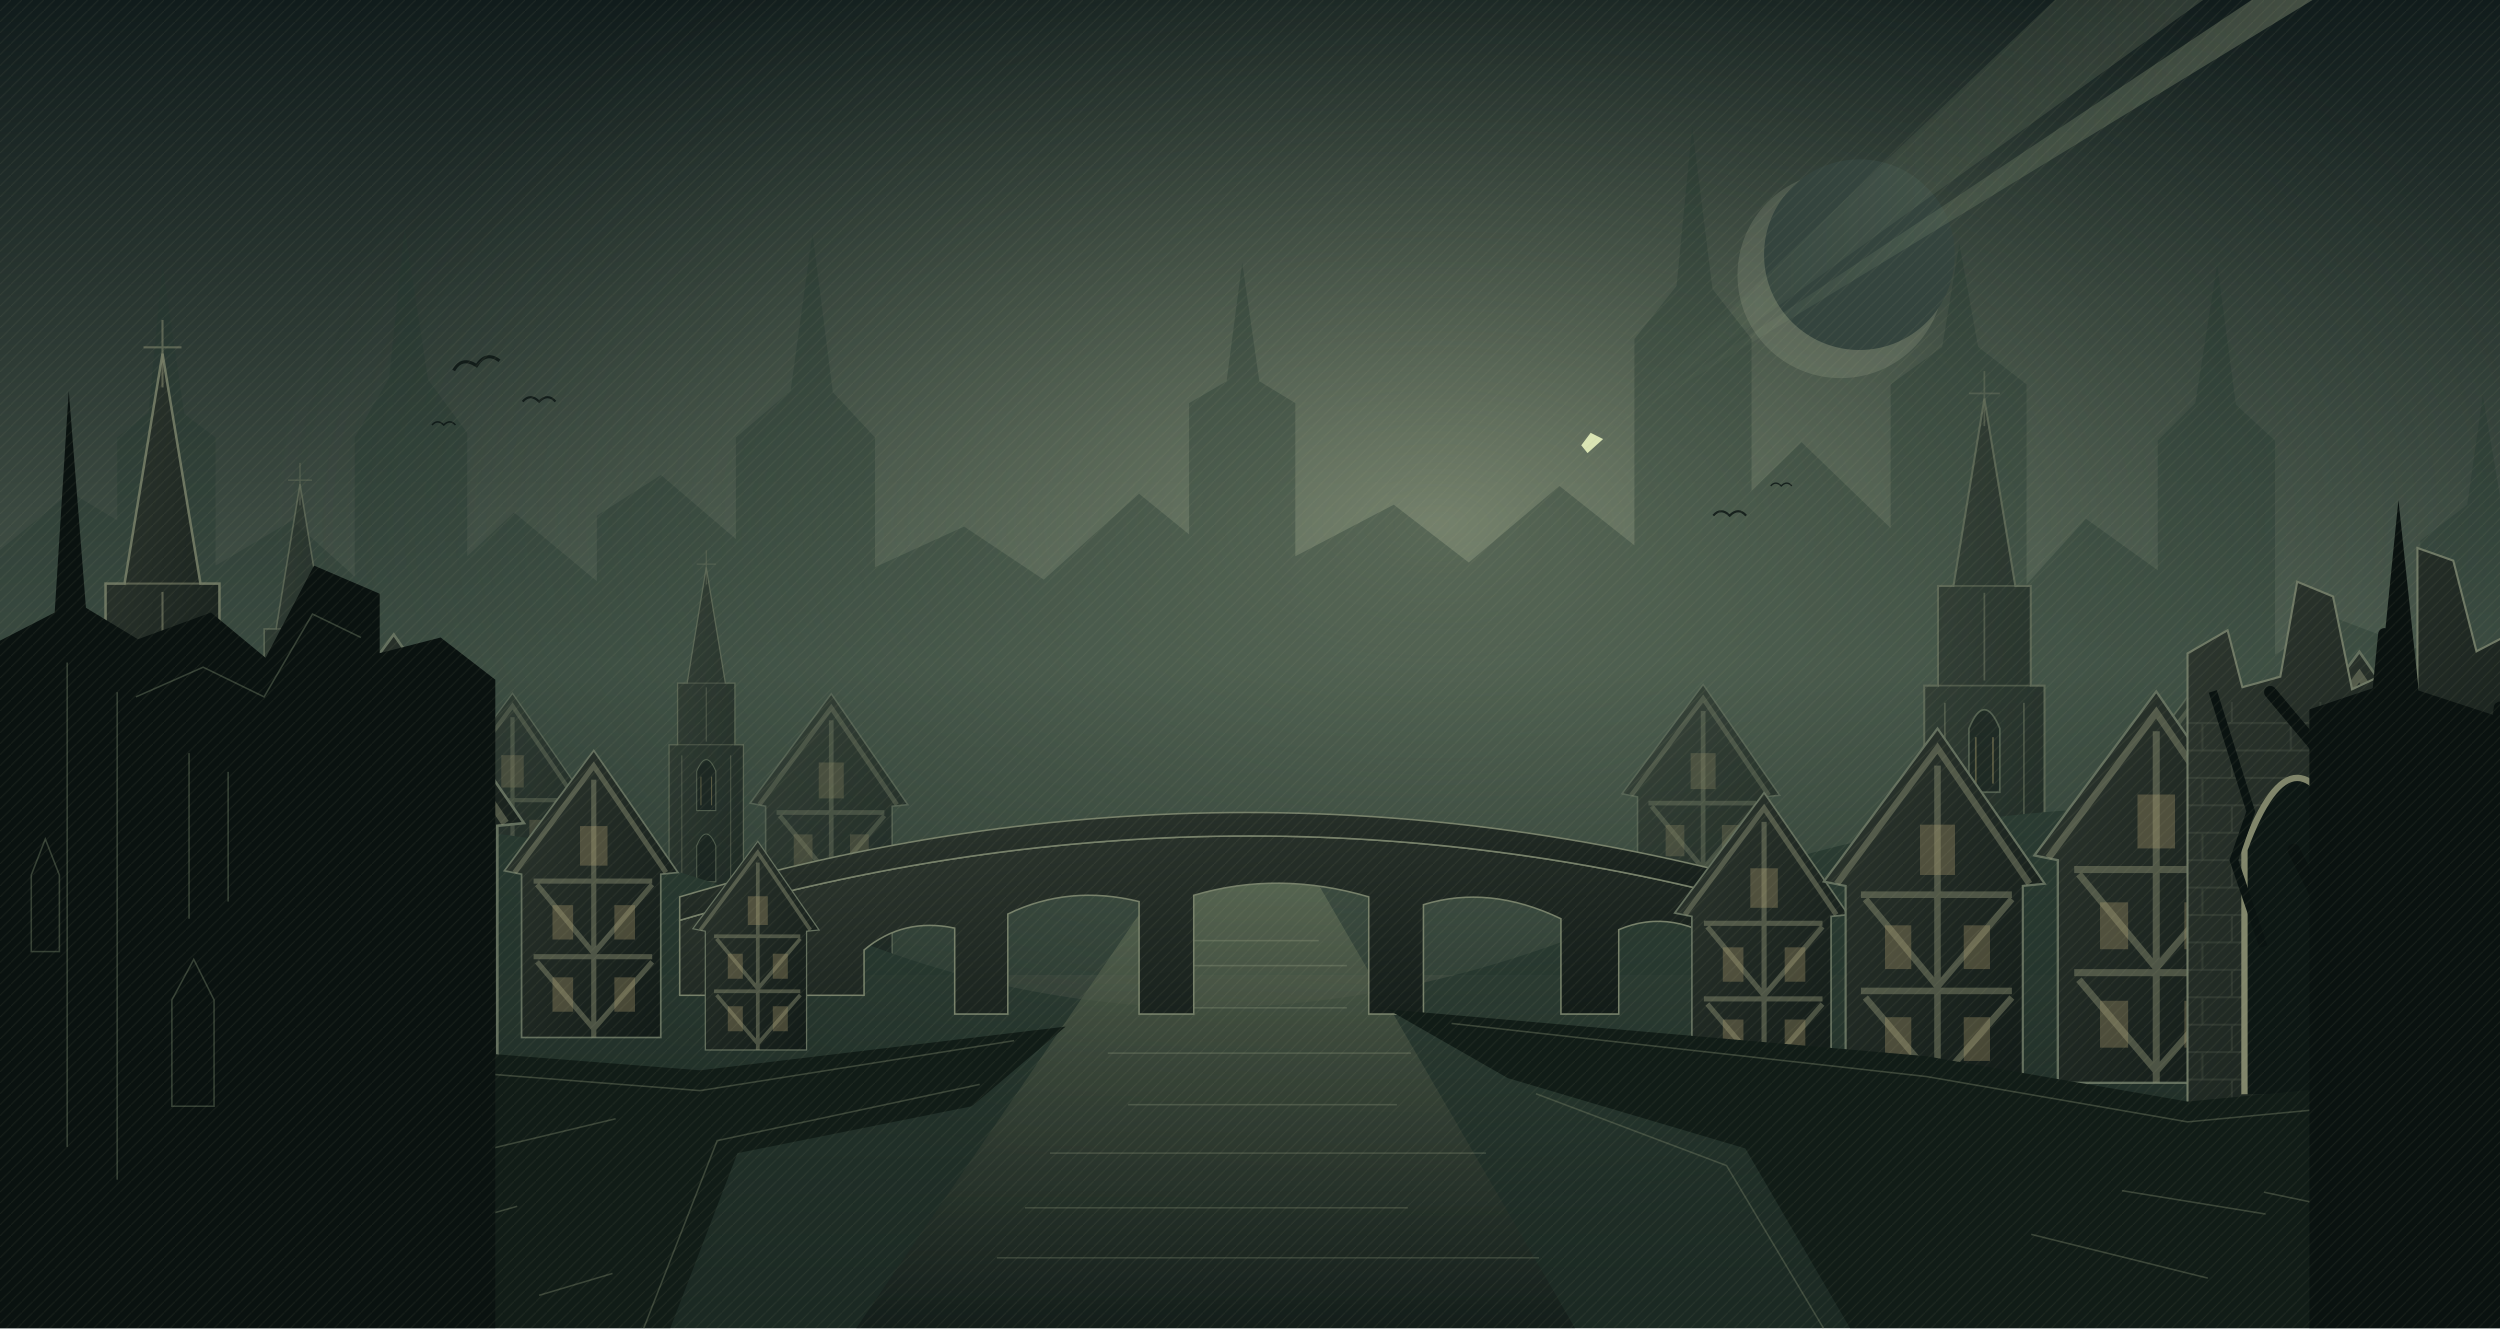
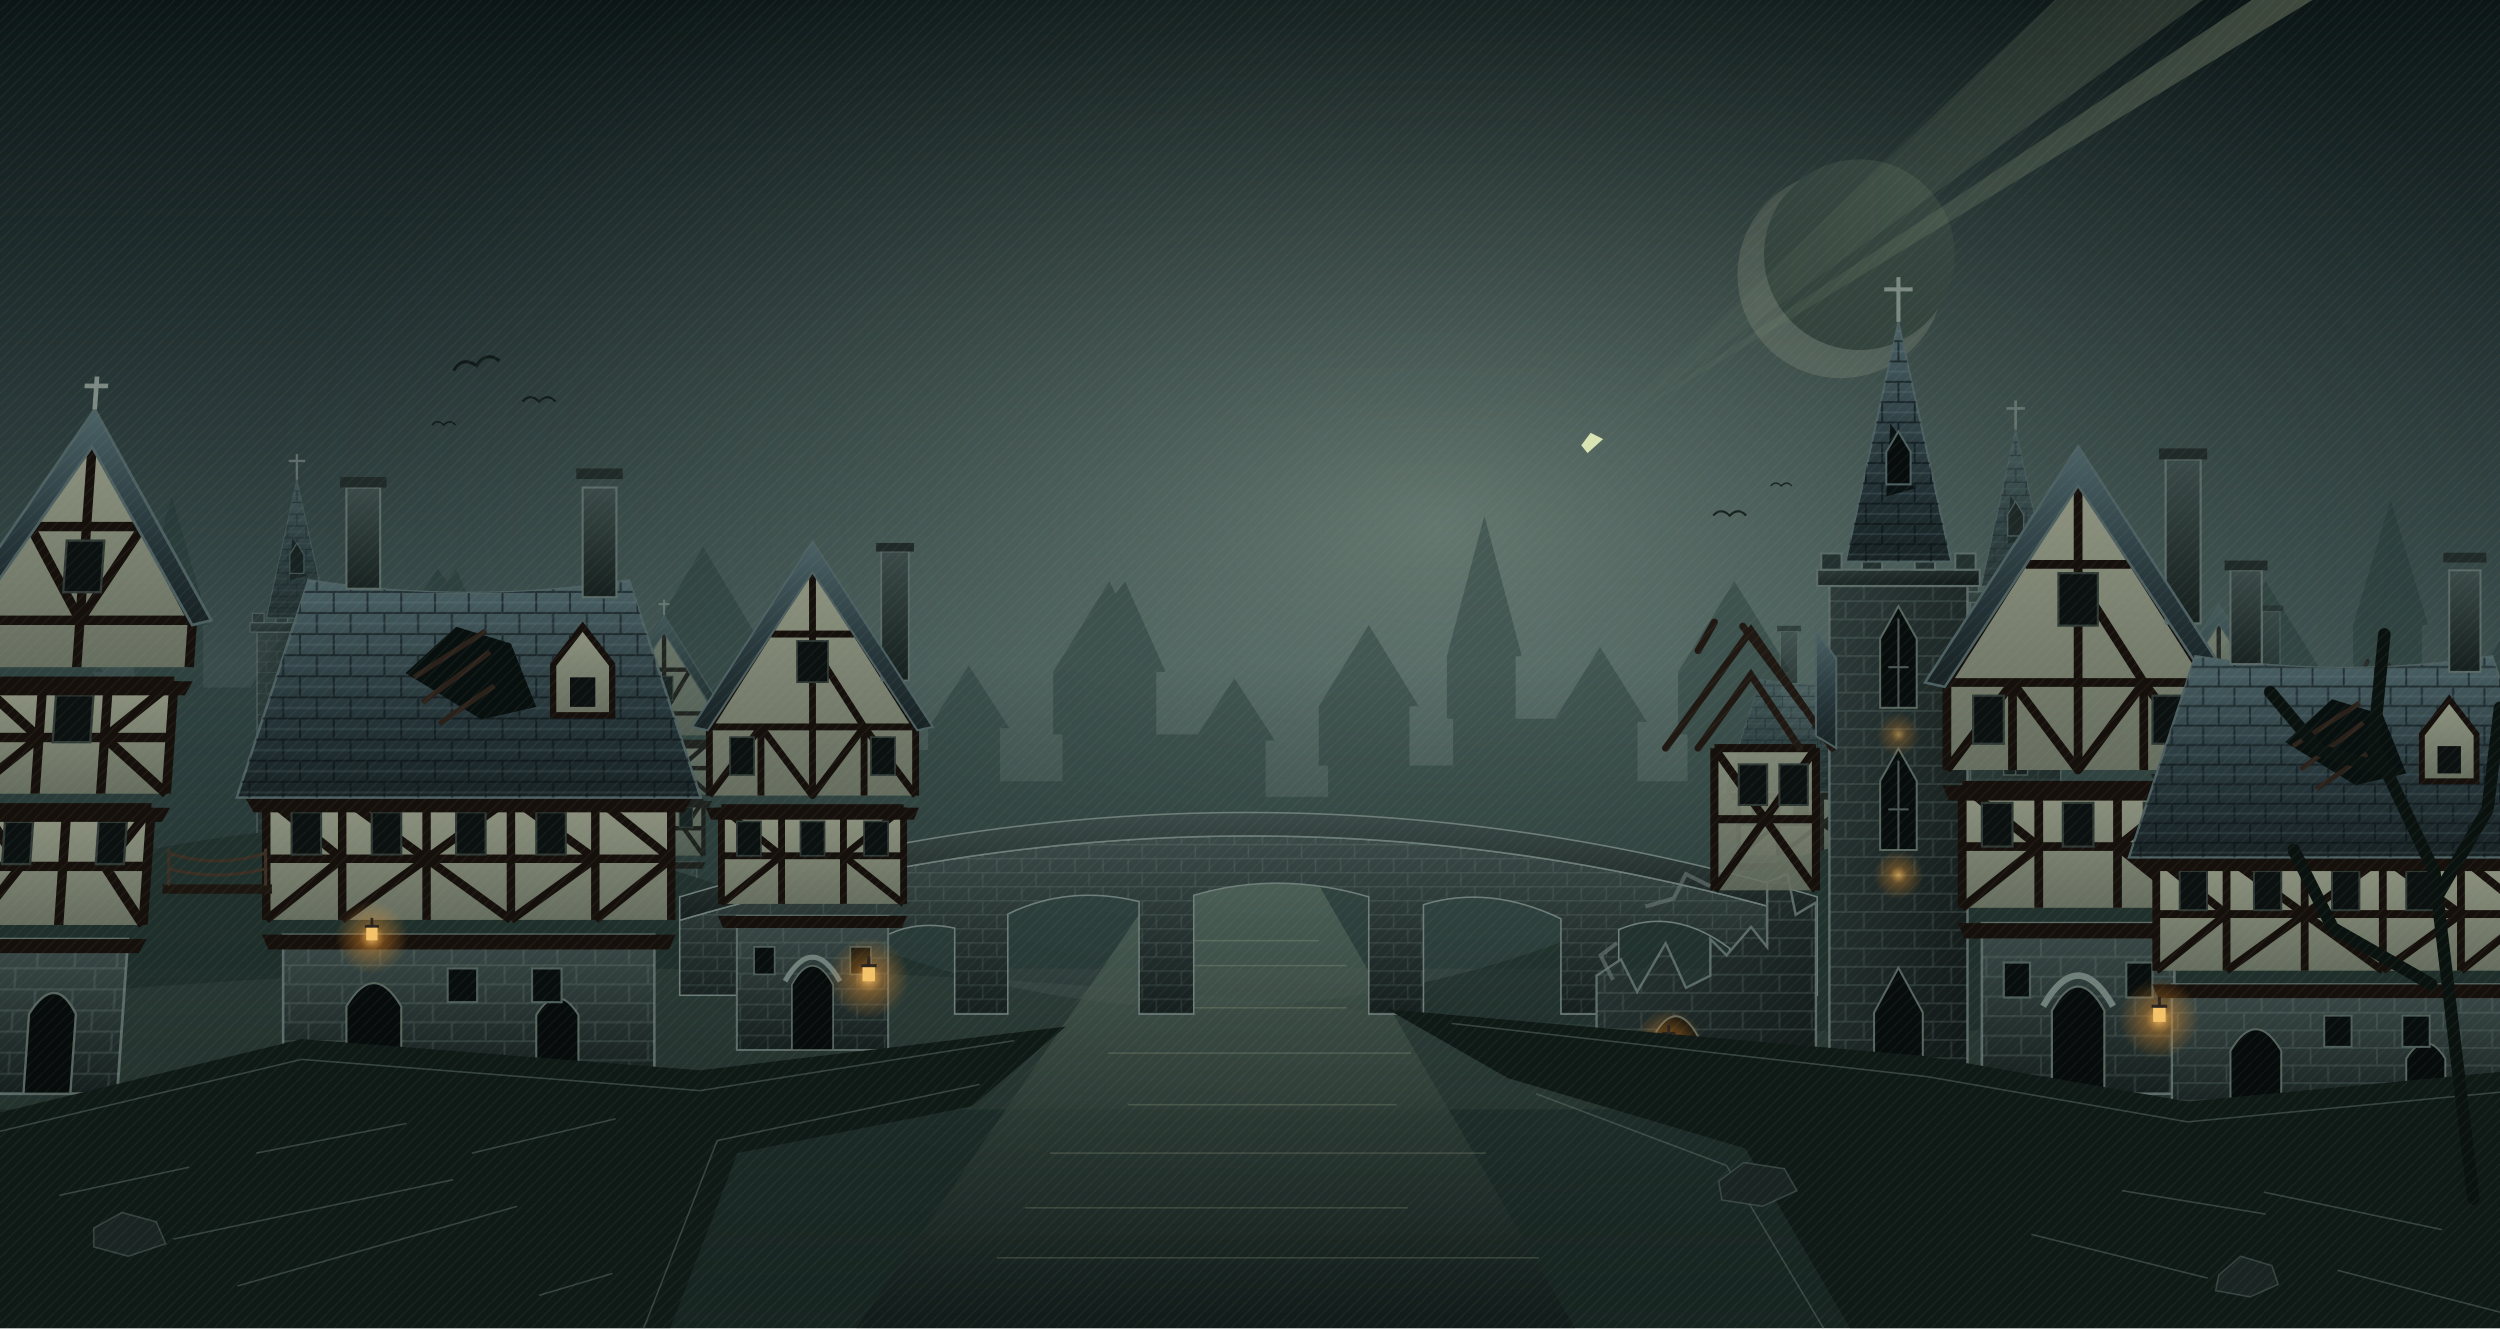
<svg xmlns="http://www.w3.org/2000/svg" width="1600" height="850" viewBox="0 0 1600 850" fill="none">
  <defs>
    <linearGradient id="sky" x2="0" y2="850" gradientUnits="userSpaceOnUse">
-       <stop stop-color="#111c1c" />
-       <stop offset=".5" stop-color="#46554a" />
-       <stop offset="1" stop-color="#111916" />
+       <stop stop-color="#0c1617" />
+       <stop offset=".5" stop-color="#3a4d4c" />
+       <stop offset="1" stop-color="#0e1716" />
    </linearGradient>
    <radialGradient id="haze">
-       <stop stop-color="#bac5a0" stop-opacity=".45" />
-       <stop offset="1" stop-color="#6d856b" stop-opacity="0" />
+       <stop stop-color="#a9bfae" stop-opacity=".42" />
+       <stop offset="1" stop-color="#5f7a72" stop-opacity="0" />
    </radialGradient>
-     <linearGradient id="stone" x2="1" y2="1">
-       <stop stop-color="#2f3830" />
-       <stop offset="1" stop-color="#101916" />
+     <linearGradient id="stone" x2="0" y2="1">
+       <stop stop-color="#3b4b49" />
+       <stop offset="1" stop-color="#151f1e" />
+     </linearGradient>
+     <linearGradient id="stone2" x2="1" y2="1">
+       <stop stop-color="#2d3b3a" />
+       <stop offset="1" stop-color="#0f1716" />
+     </linearGradient>
+     <linearGradient id="roof" x2="0" y2="1">
+       <stop stop-color="#4a6165" />
+       <stop offset=".6" stop-color="#26363b" />
+       <stop offset="1" stop-color="#172224" />
+     </linearGradient>
+     <linearGradient id="plaster" x2="0" y2="1">
+       <stop stop-color="#8e9480" />
+       <stop offset="1" stop-color="#666e60" />
    </linearGradient>
    <linearGradient id="water" x2="0" y2="1">
-       <stop stop-color="#66745b" />
-       <stop offset="1" stop-color="#101816" />
+       <stop stop-color="#5a7064" />
+       <stop offset="1" stop-color="#0e1615" />
    </linearGradient>
    <linearGradient id="tail">
      <stop stop-color="#b9d5a0" stop-opacity="0" />
      <stop offset="1" stop-color="#dce7b8" />
    </linearGradient>
+     <radialGradient id="glow">
+       <stop stop-color="#ffc768" stop-opacity=".9" />
+       <stop offset=".35" stop-color="#e8912e" stop-opacity=".4" />
+       <stop offset="1" stop-color="#e8912e" stop-opacity="0" />
+     </radialGradient>
    <pattern id="etch" width="7" height="7" patternUnits="userSpaceOnUse">
      <path d="m0 7 7-7" stroke="#b0aa85" stroke-opacity=".09" stroke-width=".7" />
    </pattern>
-     <pattern id="masonry" width="42" height="26" patternUnits="userSpaceOnUse">
-       <path d="M0 0h42M0 26h42M21 0v13M0 13h42M7 13v13" stroke="#99a18a" stroke-opacity=".12" />
+     <pattern id="masonry" width="34" height="18" patternUnits="userSpaceOnUse">
+       <path d="M0 .5h34M0 9.5h34M17 0v9M8 9v9M26 9v9" stroke="#8fa39c" stroke-opacity=".16" />
    </pattern>
-     <g id="spire">
-       <path d="M-35 0v-152h8v-58h9l18-109 18 109h9v58h8V0Z" fill="url(#stone)" stroke="#6c7560" stroke-width="1.2" />
-       <path d="M0-335v32m-9-19H9M-27-152h54M-18-210h36M-23-142v126M23-142v126M0-206v51" stroke="#7d8269" stroke-opacity=".6" />
-       <path d="M-9-90v-37q9-22 18 0v37Zm0 67v-34q9-22 18 0v34Z" fill="#0b1412" stroke="#5f6a57" />
-       <path d="M-5-95v-27m10 27v-27" stroke="#ac9862" stroke-opacity=".6" />
-     </g>
-     <g id="house">
-       <path d="M-42 0v-95l-10-2 52-70 49 71-10 1V0Z" fill="url(#stone)" stroke="#64705e" />
-       <path d="m-46-96 46-62 42 62M-35-91h69M-35-47h69M0-150V0m-33-89L0-49l34-40M-33-44 0-5l34-39" stroke="#8d9074" stroke-opacity=".45" stroke-width="3" />
-       <path d="M-24-77h12v20h-12zm36 0h12v20H12zM-8-123H8v23H-8zM-24-35h12v20h-12zm36 0h12v20H12z" fill="#b4a071" fill-opacity=".32" />
+     <pattern id="tiles" width="16" height="20" patternUnits="userSpaceOnUse">
+       <path d="M0 9.5h16M0 19.5h16M8 0v9M0 10v9M16 10v9" stroke="#0a1214" stroke-opacity=".55" />
+       <path d="M0 4.5h16M0 14.5h16" stroke="#7a9597" stroke-opacity=".16" />
+     </pattern>
+     <g id="house-a">
+       <path d="M-44 0v-78h88V0Z" fill="url(#stone)" stroke="#5b6b68" stroke-width="1.2" />
+       <path d="M-44-78h88v78h-88z" fill="url(#masonry)" />
+       <path d="M-12 0v-38q12-22 24 0V0Z" fill="#060b0b" stroke="#57665f" />
+       <path d="M-16-40q16-28 32 0" stroke="#6f7f7a" stroke-width="3" />
+       <path d="M22-60h12v16H22zm-56 0h12v16h-12z" fill="#080e0e" stroke="#4f5f5a" />
+       <path d="M-55-78h110l-3 7h-104z" fill="#15100c" />
+       <path d="M-53-85v-56h106v56z" fill="url(#plaster)" />
+       <path d="M-53-85v-56m106 56v-56M-53-141h106M-53-113h106M-18-85v-56m36 56v-56M-53-85l35-28-35-28m106 56-35-28 35-28" stroke="#15100c" stroke-width="4" stroke-linejoin="round" />
+       <path d="M-44-133h14v20h-14zm74 0h14v20h-14zM-7-133h14v20H-7z" fill="#0a1110" stroke="#2f3a36" />
+       <path d="M-62-141h124l-3 7h-118z" fill="#15100c" />
+       <path d="M-60-148v-40l60-94 60 94v40z" fill="url(#plaster)" />
+       <path d="M-60-148v-40l60-94 60 94v40M-60-188h120M-30-148v-40m60 40v-40M0-148v-134M-60-188l30-47m30 0 30 47M-24-242h48M-60-148l30-40 30 40 30-40 30 40" stroke="#15100c" stroke-width="4" stroke-linejoin="round" />
+       <path d="M-9-238h18v24H-9zM-48-182h14v22h-14zm82 0h14v22h-14z" fill="#0a1110" stroke="#2f3a36" />
+       <path d="M40-215v-75h16v75z" fill="url(#stone)" stroke="#5b6b68" />
+       <path d="M37-295h22v5H37z" fill="#1f2a29" />
+       <path d="M-70-188 0-296l70 108-9 2L0-278l-61 92z" fill="url(#roof)" stroke="#4d6062" stroke-width="1.2" />
+     </g>
+     <g id="house-b">
+       <path d="M-88 0v-68h176V0Z" fill="url(#stone)" stroke="#5b6b68" stroke-width="1.2" />
+       <path d="M-88-68h176v68h-176z" fill="url(#masonry)" />
+       <path d="M-58 0v-34q13-22 26 0V0Zm90 0v-30q10-16 20 0V0Z" fill="#060b0b" stroke="#57665f" />
+       <path d="M-10-52h14v16h-14zm40 0h14v16H30z" fill="#080e0e" stroke="#4f5f5a" />
+       <path d="M-98-68h196l-3 7h-190z" fill="#15100c" />
+       <path d="M-96-75v-58h192v58z" fill="url(#plaster)" />
+       <path d="M-96-75v-58m192 58v-58M-96-133h192M-96-104h192M-60-75v-58m40 58v-58m40 58v-58m40 58v-58M-96-75l36-29m0 0-36-29M-60-133l40 29-40 29m80 0-40-29 40-29m0 58 40-29-40-29m40 58 36-29-36-29" stroke="#15100c" stroke-width="4" stroke-linejoin="round" />
+       <path d="M-84-126h14v20h-14zm38 0h14v20h-14zm40 0h14v20h-14zm38 0h14v20h-14z" fill="#0a1110" stroke="#2f3a36" />
+       <path d="M-106-133h212l-4 7h-204z" fill="#15100c" />
+       <path d="M-110-133 -76-236q76 12 152 0l34 103z" fill="url(#roof)" stroke="#4d6062" stroke-width="1.2" />
+       <path d="M-110-133 -76-236q76 12 152 0l34 103z" fill="url(#tiles)" />
+       <path d="M-30-192 -6-214l26 8 12 30-26 6z" fill="#08100f" />
+       <path d="M-26-190l34-22m-30 34 32-24m-24 34 26-18" stroke="#2a211a" stroke-width="2.5" />
+       <path d="M40-172v-24l14-18 14 18v24z" fill="url(#plaster)" stroke="#15100c" stroke-width="3" />
+       <path d="M48-190h12v14H48z" fill="#0a1110" />
+       <path d="M-58-232v-48h16v48zm112 4v-52h16v52z" fill="url(#stone)" stroke="#5b6b68" />
+       <path d="M-61-285h22v5h-22zm112-4h22v5H51z" fill="#1f2a29" />
+     </g>
+     <g id="house-c">
+       <path d="M-30 0v-66h60V0Z" fill="url(#stone)" stroke="#5b6b68" stroke-width="1.2" />
+       <path d="M-30-66h60v66h-60z" fill="url(#masonry)" />
+       <path d="M-10 0v-34q10-18 20 0V0Z" fill="#060b0b" stroke="#57665f" />
+       <path d="M-38-66h76l-3 6h-70z" fill="#15100c" />
+       <path d="M-36-72v-50h72v50z" fill="url(#plaster)" />
+       <path d="M-36-72v-50m72 50v-50M-36-122h72M-36-97h72M0-72v-50M-36-72l18-25-18-25m72 50-18-25 18-25" stroke="#15100c" stroke-width="4" stroke-linejoin="round" />
+       <path d="M-26-116h12v18h-12zm40 0h12v18H14z" fill="#0a1110" stroke="#2f3a36" />
+       <path d="M-44-122h88l-3 6h-82z" fill="#15100c" />
+       <path d="M-42-128v-48h84v48z" fill="url(#plaster)" />
+       <path d="M-42-128v-48m84 48v-48M-42-176h84M-42-152h84M-14-128v-48m28 48v-48M-42-128l28-24-28-24m84 48-28-24 28-24" stroke="#15100c" stroke-width="4" stroke-linejoin="round" />
+       <path d="M-8-170h16v20H-8z" fill="#0a1110" stroke="#2f3a36" />
+       <path d="M-50-176h100l-3 6h-94z" fill="#15100c" />
+       <path d="M-48-182v-20l48-80 48 80v20z" fill="url(#plaster)" />
+       <path d="M-48-182v-20l48-80 48 80v20M-48-202h96M0-182v-100M-48-202l24-40 24 40 24-40 24 40M-24-242h48" stroke="#15100c" stroke-width="4" stroke-linejoin="round" />
+       <path d="M-8-236h16v22H-8z" fill="#0a1110" stroke="#2f3a36" />
+       <path d="M-56-202 0-292l56 90-8 2-48-76-48 76z" fill="url(#roof)" stroke="#4d6062" stroke-width="1.2" />
+       <path d="M0-292v-14m-5 4h10" stroke="#7d8a84" stroke-width="2" />
+     </g>
+     <g id="tower">
+       <path d="M-34 0v-250h68V0Z" fill="url(#stone2)" stroke="#5b6b68" stroke-width="1.2" />
+       <path d="M-34-250h68v250h-68z" fill="url(#masonry)" />
+       <path d="M-12 0v-40l12-22 12 22V0Z" fill="#070d0d" stroke="#57665f" />
+       <path d="M-9-120v-34l9-16 9 16v34zm0-70v-34l9-16 9 16v34z" fill="#070d0d" stroke="#57665f" />
+       <path d="M0-120v-44M0-190v-44M-5-140h10M-5-210h10" stroke="#6b7a75" stroke-opacity=".7" />
+       <path d="M-40-250h80v-8h-80z" fill="url(#stone2)" stroke="#5b6b68" />
+       <path d="M-38-258h10v-8h-10zm20 0h10v-8h-10zm26 0h10v-8h-10zm20 0h10v-8h-10z" fill="#233130" stroke="#5b6b68" />
+       <path d="M-26-262 0-380l26 118z" fill="url(#roof)" stroke="#4d6062" />
+       <path d="M-26-262 0-380l26 118z" fill="url(#tiles)" />
+       <path d="M-4-330l10 14-4 8 6 10-14 4z" fill="#0a1313" />
+       <path d="M-6-300v-16l6-10 6 10v16z" fill="#070d0d" stroke="#4d6062" />
+       <path d="M0-380v-22m-7 6h14" stroke="#7d8a84" stroke-width="2" />
    </g>
    <g id="ruin">
-       <path d="M0 0v-228l19-11 7 27 18-5 8-45 17 7 9 44 17-8 14 15v-74l17 6 11 43 21-11V0Z" fill="url(#stone)" stroke="#6f7965" />
-       <path d="M0 0v-205h158V0" fill="url(#masonry)" />
-       <path d="M27-19v-116q25-68 50 0v116m29 0v-122q16-45 31 0v122" fill="#0d1714" stroke="#80856a" stroke-width="3" />
-       <path d="m12-210 18 57-8 23 14 41M105-191l-13 25 7 13-18 41" stroke="#0a1311" stroke-width="4" />
+       <path d="M-64 0v-62l12-8 8 16 14-24 10 22 12-6v-18l8 8 12-14 8 10v-32l10-4 4 20 10-6V0Z" fill="url(#stone2)" stroke="#5b6b68" stroke-width="1.2" />
+       <path d="M-64 0v-62l12-8 8 16 14-24 10 22 12-6v-18l8 8 12-14 8 10v-32l10-4 4 20 10-6V0Z" fill="url(#masonry)" />
+       <path d="M-36 0v-32q11-20 22 0V0Z" fill="#060b0b" stroke="#57665f" />
+       <path d="M-6-104v-70h50v70z" fill="url(#plaster)" fill-opacity=".85" />
+       <path d="M-6-104v-70m50 70v-70M-6-174h50M-6-139h50M-6-104l25-35-25-35m50 70-25-35 25-35" stroke="#15100c" stroke-width="4" stroke-linejoin="round" />
+       <path d="M6-166h14v20H6zm20 0h14v20H26z" fill="#0a1110" stroke="#2f3a36" />
+       <path d="M-30-174 12-232l40 58M-14-174 12-210l24 36M-6-236l-8 14m22-12 30 40" stroke="#1f1813" stroke-width="3.5" stroke-linecap="round" />
+       <path d="M44-232l10 14v44l-10-6z" fill="url(#roof)" stroke="#4d6062" />
+       <path d="M-40-96l14-4 6-12 12 6M-56-60l-6-12 8-6" stroke="#6b7a75" stroke-opacity=".6" stroke-width="2" />
+     </g>
+     <g id="lantern">
+       <circle r="26" fill="url(#glow)" />
+       <path d="M-4-8h8v10h-8z" fill="#f5c36a" />
+       <path d="M-5-8h10M0-8v-6" stroke="#2a2420" stroke-width="2" />
    </g>
    <g id="bird">
      <path d="M-15 0Q-8-8 0 0 8-8 15 0" stroke="#0a1312" stroke-width="2" />
    </g>
  </defs>
  <path fill="url(#sky)" d="M0 0h1600v850H0z" />
  <ellipse cx="920" cy="335" rx="760" ry="450" fill="url(#haze)" />
  <circle cx="1178" cy="176" r="66" fill="#b9bea0" opacity=".18" />
  <circle cx="1190" cy="163" r="61" fill="#34443e" />
  <path d="M1480 0 1020 281 1441 0Z" fill="url(#tail)" opacity=".25" />
  <path d="m1410 0-390 281L1315 0Z" fill="url(#tail)" opacity=".15" />
  <path d="m1018 277 8 4-10 9-4-5Z" fill="#dae5b4" />
-   <g opacity=".35" fill="#23372f">
-     <path d="M0 490V352l45-37 30 18v-53l20-16 9-95 14 96 20 15v82l49-29 40 36v-89l22-38 10-96 15 97 25 34v79l30-28 53 44v-42l41-26 48 41v-65l35-30 14-101 13 102 27 29v83l57-26 51 34 61-55 32 26v-84l24-14 10-76 11 76 23 14v98l63-33 48 37 58-49 48 38v-132l27-34 10-102 13 104 25 32v97l32-31 57 55v-92l33-24 11-66 12 66 31 24v128l38-42 46 33v-83l24-24 14-89 12 90 25 23v137l37-24 56 21v-70l30-23 10-70 12 70 34 23v94l70-28v212H0Z" />
+   <g opacity=".38" fill="#1e3130">
+     <path d="M0 620V470H-6V430L30 372 66 430H60V470H90V440H86V400L110 318 134 400H130V440H160V490H154V450L190 392 226 450H220V490H250V460H244V420L280 364 286 372 292 364 316 420H310V460H340V500H334V462L360 420 386 462H380V500H420V450H414V410L450 350 486 410H480V450H510V480H504V440L520 410 528 420 540 390 560 440H554V480H600V500H594V466L620 426 646 466H640V500H680V470H674V430L710 372 714 380 720 372 746 430H740V470H770V510H764V474L790 434 816 474H810V510H850V490H844V452L876 400 908 452H902V490H930V460H926V420L950 330 974 420H970V460H1000V500H994V462L1024 414 1054 462H1048V500H1080V470H1074V430L1110 372 1146 430H1140V470H1170V510H1164V472L1190 432 1216 472H1210V510H1240V480H1234V440L1270 380 1276 388 1282 380 1306 440H1300V480H1340V500H1334V462L1364 416 1394 462H1388V500H1420V470H1414V430L1450 372 1486 430H1480V470H1510V440H1506V400L1530 320 1554 400H1550V440H1580V490H1574V452L1600 410V620Z" />
  </g>
  <g opacity=".62">
-     <use href="#spire" transform="translate(192 581) scale(.85)" />
-     <use href="#spire" transform="translate(452 580) scale(.68)" />
-     <use href="#spire" transform="translate(1270 606) scale(1.1)" />
-     <use href="#house" transform="translate(328 594) scale(.9)" />
-     <use href="#house" transform="translate(532 611)" />
-     <use href="#house" transform="translate(1090 605)" />
-     <use href="#house" transform="translate(1420 586)" />
-     <path d="M0 570q270-91 520 20t520-3 560-43v306H0Z" fill="#20322a" />
-   </g>
+     <use href="#tower" transform="translate(190 592) scale(.75)" />
+     <use href="#house-a" transform="translate(330 596) scale(.72)" />
+     <use href="#house-c" transform="translate(425 598) scale(.7)" />
+     <use href="#house-b" transform="translate(1180 600) scale(.7)" />
+     <use href="#tower" transform="translate(1290 598) scale(.85)" />
+     <use href="#house-a" transform="translate(1420 594) scale(.7)" />
+     <use href="#ruin" transform="translate(1520 600) scale(.75)" />
+     <path d="M0 570q270-91 520 20t520-3 560-43v306H0Z" fill="#1b2b27" />
+   </g>
+   <path d="M0 640q400-40 800 0t800 0v70H0z" fill="#8fa39c" opacity=".07" />
  <path d="M749 556h89l170 294H548Z" fill="url(#water)" opacity=".65" />
  <g stroke="#bbc5a0" stroke-opacity=".2">
    <path d="M751 602h93m-108 16h126m-119 27h119m-153 29h194m-181 33h172m-222 31h279m-295 35h245m-263 32h347" />
  </g>
-   <g fill="url(#stone)" stroke="#77816a">
+   <g fill="url(#stone)" stroke="#6d7d79">
    <path d="M435 637v-48q366-108 728 0v48h-56v-30q-36-27-71-12v54h-37v-61q-46-22-88-9v70h-35v-75q-58-17-112-1v76h-35v-72q-45-11-84 8v64h-34v-55q-33-7-58 14v29Z" />
    <path d="M435 589q366-108 728 0v-15q-366-108-728 0Z" />
  </g>
+   <path d="M435 637v-48q366-108 728 0v48h-56v-30q-36-27-71-12v54h-37v-61q-46-22-88-9v70h-35v-75q-58-17-112-1v76h-35v-72q-45-11-84 8v64h-34v-55q-33-7-58 14v29Z" fill="url(#masonry)" />
  <g>
-     <use href="#house" transform="translate(45 672) scale(1.5)" />
-     <use href="#house" transform="translate(144 649) scale(1.15)" />
-     <use href="#house" transform="translate(252 690) scale(1.7)" />
-     <use href="#house" transform="translate(380 664) scale(1.1)" />
-     <use href="#house" transform="translate(485 672) scale(.8)" />
-     <use href="#house" transform="translate(1129 691) scale(1.1)" />
-     <use href="#house" transform="translate(1240 700) scale(1.4)" />
-     <use href="#house" transform="translate(1380 693) scale(1.5)" />
-     <use href="#house" transform="translate(1510 701) scale(1.7)" />
-     <use href="#spire" transform="translate(104 657) scale(1.35)" />
-     <use href="#ruin" transform="translate(1400 726) scale(1.35)" />
-   </g>
-   <path d="M0 712 193 665l255 20 234-28-60 51-150 30-43 112H0Zm1600-26-200 19-167-29-345-30 77 44 152 45 67 115h416Z" fill="#111c17" />
-   <g stroke="#67715b" stroke-opacity=".5">
+     <use href="#house-a" transform="translate(520 672) scale(1.1)" />
+     <use href="#house-b" transform="translate(300 690) scale(1.35)" />
+     <use href="#house-c" transform="translate(30 700) skewX(-4) scale(1.5)" />
+     <path d="M104 566h70v6h-70z" fill="#1c1611" />
+     <path d="M108 566v-22m62 22v-22M108 546q31 10 62 0M108 556q31 8 62 0" stroke="#3a2f24" stroke-width="2" stroke-linecap="round" />
+   </g>
+   <g>
+     <use href="#tower" transform="translate(1215 700) scale(1.3)" />
+     <use href="#ruin" transform="translate(1105 705) scale(1.3)" />
+     <use href="#house-a" transform="translate(1330 700) scale(1.4)" />
+     <use href="#house-b" transform="translate(1500 715) scale(1.25)" />
+   </g>
+   <g>
+     <use href="#lantern" transform="translate(556 626)" />
+     <use href="#lantern" transform="translate(238 600) scale(.9)" />
+     <use href="#lantern" transform="translate(1382 652)" />
+     <use href="#lantern" transform="translate(1068 668) scale(.85)" />
+     <circle cx="1215" cy="560" r="16" fill="url(#glow)" opacity=".8" />
+     <circle cx="1215" cy="470" r="14" fill="url(#glow)" opacity=".6" />
+   </g>
+   <path d="M0 712 193 665l255 20 234-28-60 51-150 30-43 112H0Zm1600-26-200 19-167-29-345-30 77 44 152 45 67 115h416Z" fill="#0f1a17" />
+   <g stroke="#5e6f68" stroke-opacity=".5">
    <path d="m0 724 193-46 255 20 201-32M1600 699l-200 19-167-29-304-34M412 850l47-120 168-36M1167 850l-62-104-122-46" />
    <path d="m38 765 83-18m43-9 96-19m-149 74 179-38m104-39-92 22m-150 85 179-51m14 57 47-14m966-53 92 15m-150 13 113 28m36-55 114 24m-67 26 136 35" />
  </g>
-   <g fill="#0a1210">
-     <path d="M0 850V410l35-18 9-142 11 139 38 23v438Zm64-432 71-26 35 29 31-59 42 18v38l39-10 35 27v415H64Z" />
-     <path d="M1478 850V454l45-15 12-119 13 122 52 17v391Z" />
-   </g>
-   <g stroke="#63715b" stroke-opacity=".5">
-     <path d="M43 424v310m32-291v312m12-309 43-19 39 19 31-53 31 15m-110 74v106m25-94v83" />
-     <path d="m20 560 9-23 9 23v49H20Zm90 80 14-26 13 26v68h-27Z" />
+   <g fill="#1a2523" stroke="#4d5e58" stroke-opacity=".6">
+     <path d="M60 786l18-10 22 6 6 14-24 8-22-6zm1040-30 16-12 26 4 8 14-22 10-26-4zm320 60 14-12 20 6 4 12-18 8-22-4z" />
  </g>
  <g stroke="#0a1210" stroke-width="8" stroke-linecap="round">
    <path d="m1583 767-25-209-39-82 7-70m33 169 33-57 8-65m-69 41-47-14-31-37m103 187-63-36-25-50" />
  </g>
  <g opacity=".8">
    <use href="#bird" transform="translate(305 234) rotate(-12)" />
    <use href="#bird" transform="translate(345 257) scale(.7)" />
    <use href="#bird" transform="translate(284 272) scale(.5)" />
    <use href="#bird" transform="translate(1107 330) scale(.7)" />
    <use href="#bird" transform="translate(1140 311) scale(.45)" />
  </g>
  <path d="M0 0h1600v850H0z" fill="url(#etch)" />
</svg>
